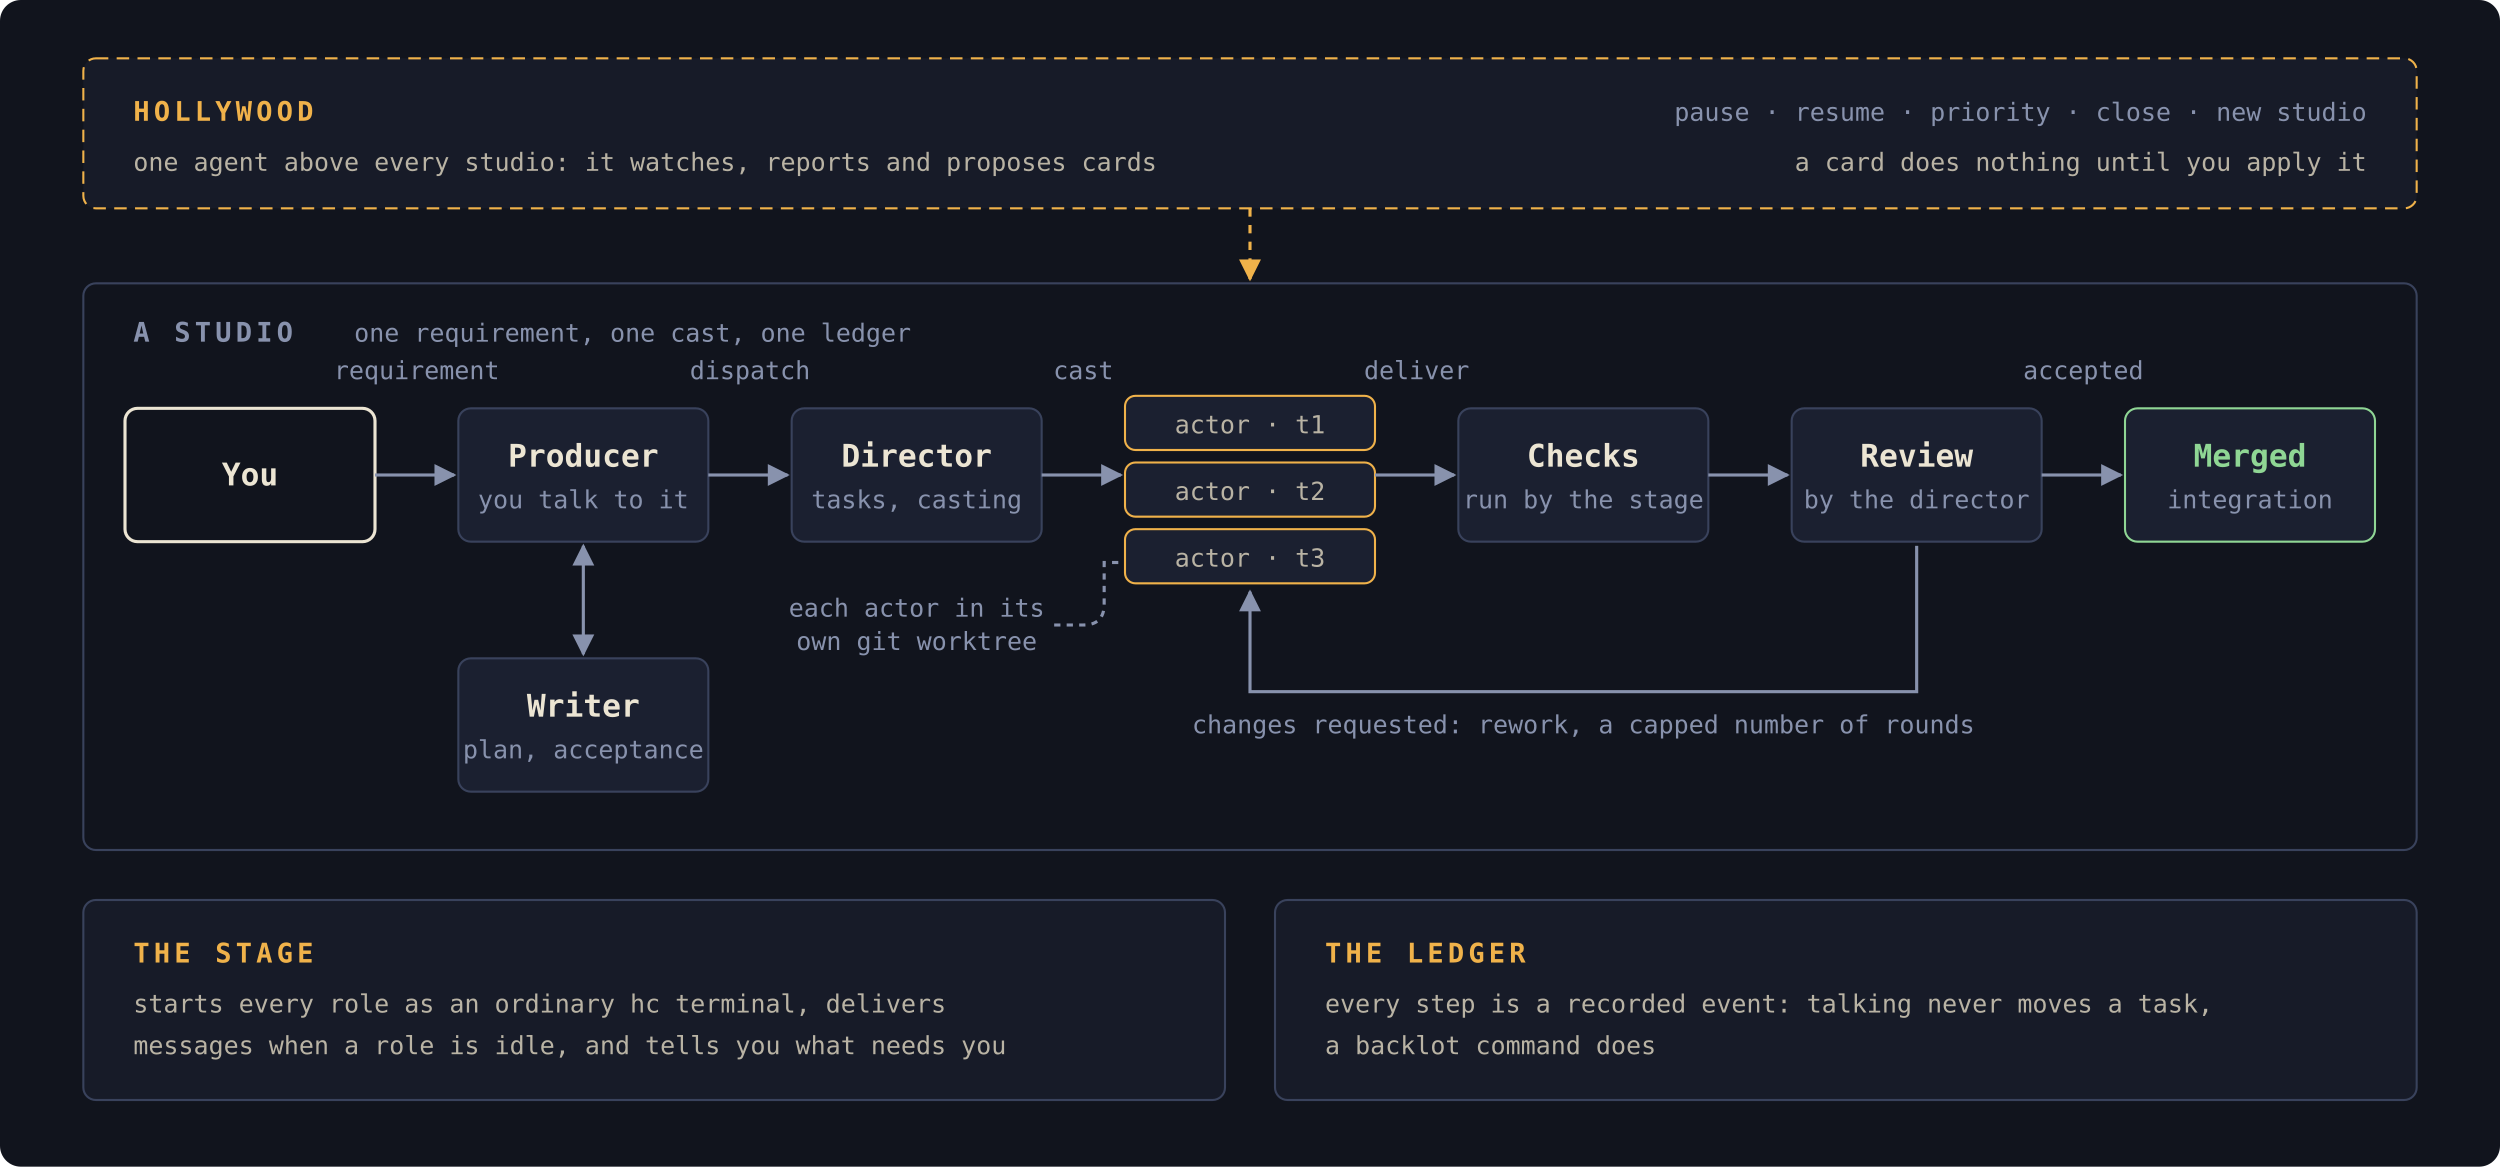
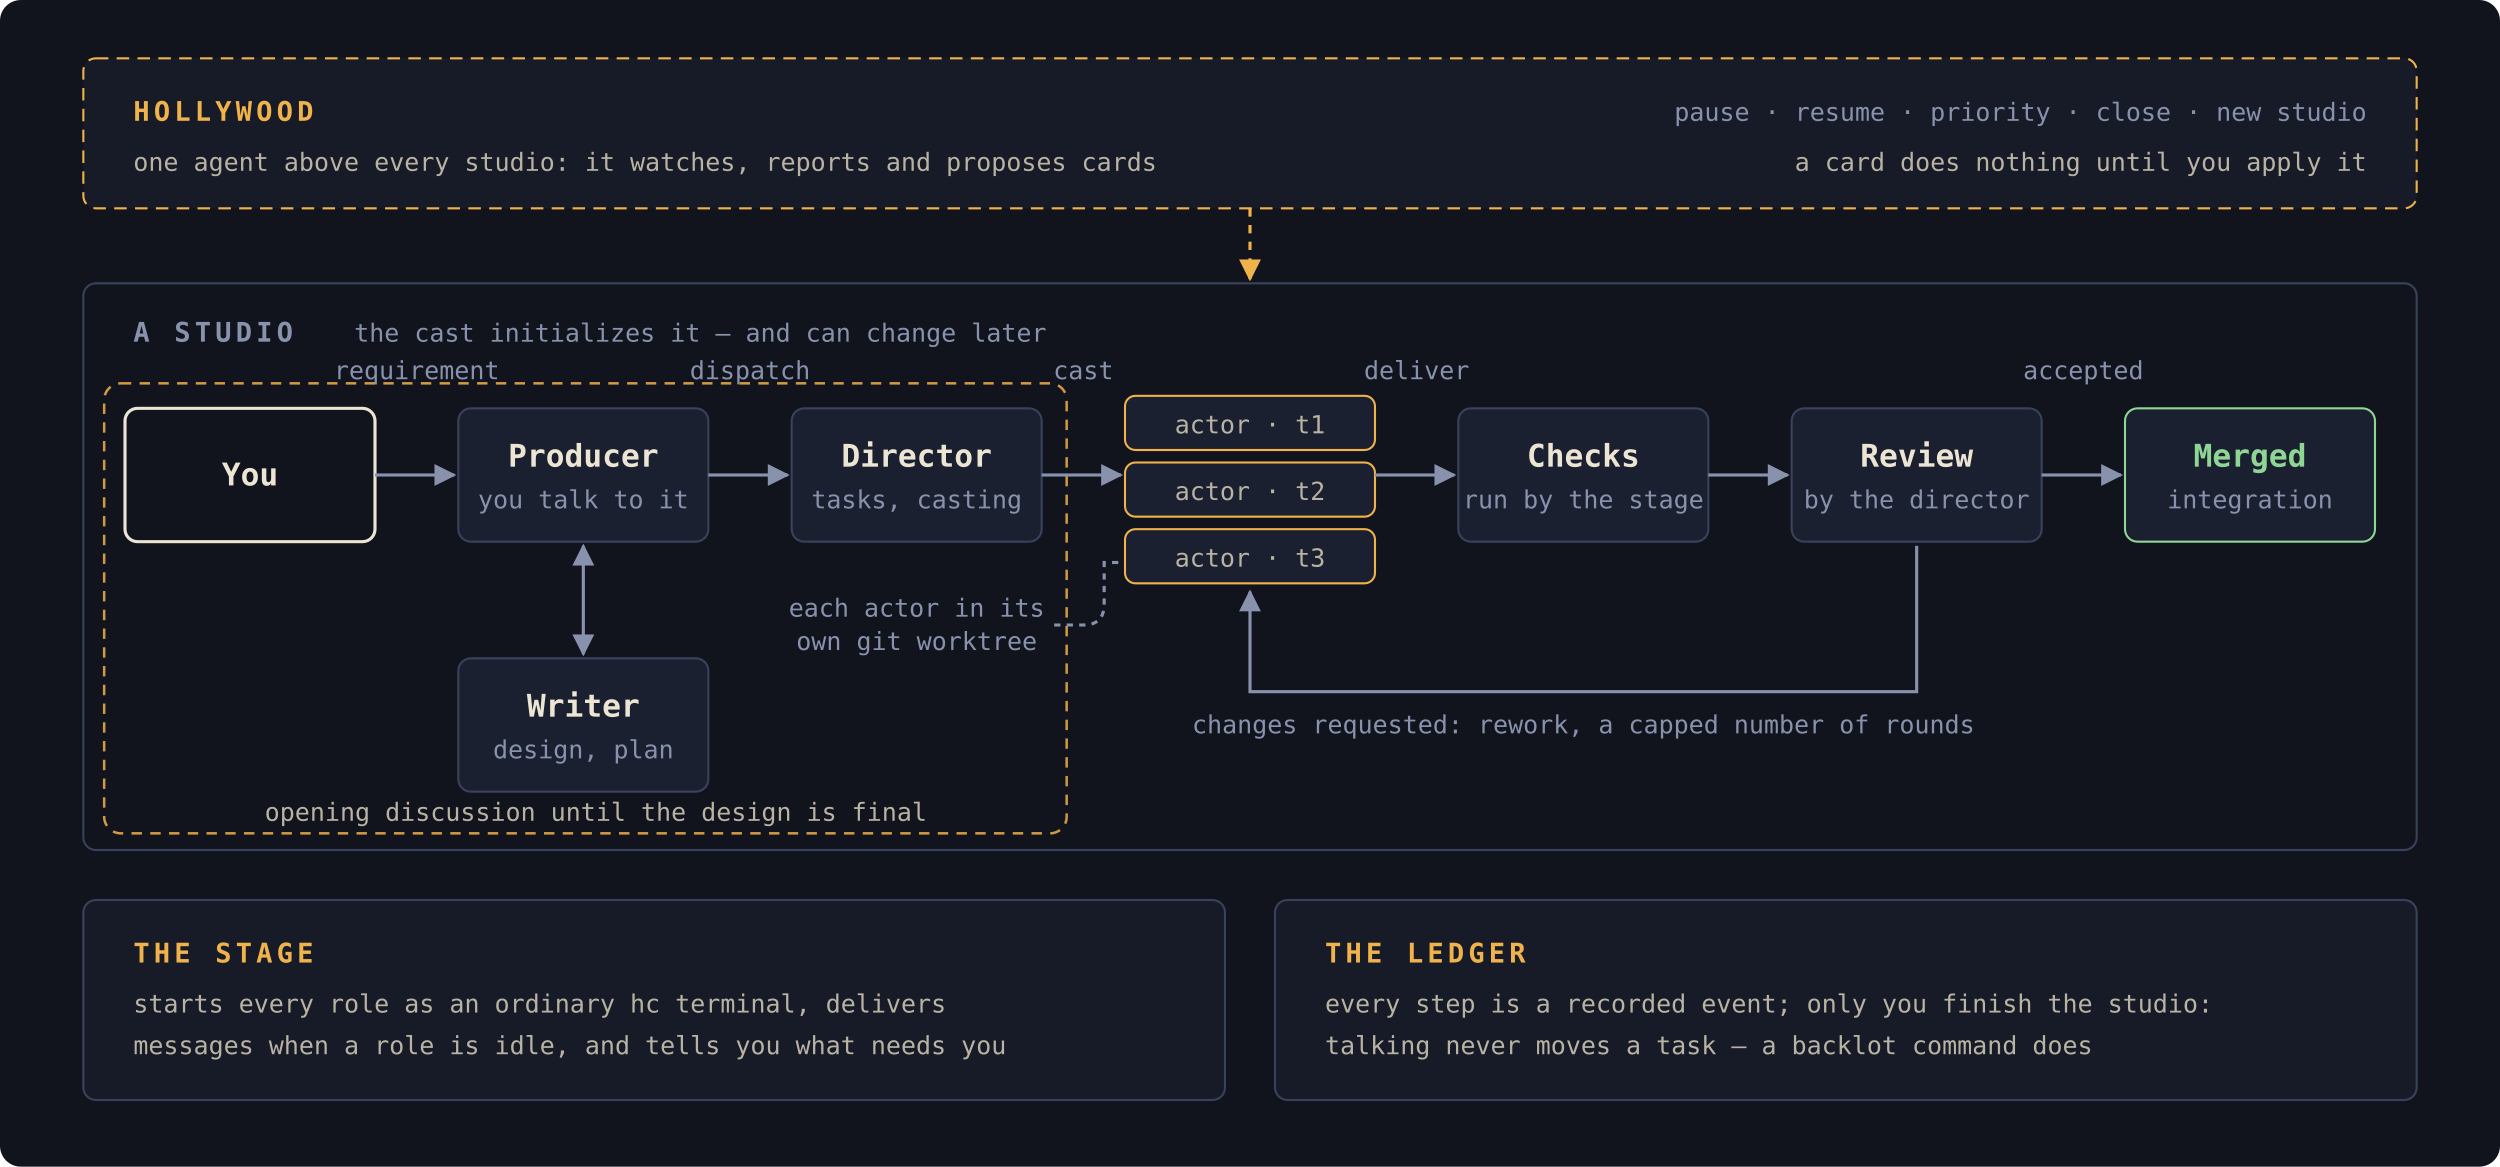
<svg xmlns="http://www.w3.org/2000/svg" viewBox="0 0 1200 560" width="1200" height="560" role="img" aria-labelledby="t d">
  <defs>
    <marker id="a" viewBox="0 0 10 10" refX="9" refY="5" markerWidth="7" markerHeight="7" orient="auto-start-reverse">
      <path d="M0 0L10 5L0 10z" fill="#8892ad" />
    </marker>
    <marker id="g" viewBox="0 0 10 10" refX="9" refY="5" markerWidth="7" markerHeight="7" orient="auto-start-reverse">
      <path d="M0 0L10 5L0 10z" fill="#f0b24a" />
    </marker>
    <style>
      text { font-family: ui-monospace, SFMono-Regular, Menlo, Consolas, "DejaVu Sans Mono", monospace; }
      .h { font-size: 13px; font-weight: 700; letter-spacing: 2px; }
      .n { font-size: 15px; font-weight: 700; fill: #ece5d3; }
      .s { font-size: 12px; fill: #8892ad; }
      .l { font-size: 12px; fill: #b9b3a4; }
      .box { fill: #1b2030; stroke: #39425c; stroke-width: 1; }
      .w { fill: none; stroke: #8892ad; stroke-width: 1.5; }
    </style>
  </defs>
  <rect width="1200" height="560" rx="10" fill="#11141d" />
  <rect x="40" y="28" width="1120" height="72" rx="6" fill="#171b28" stroke="#f0b24a" stroke-width="1" stroke-dasharray="6 4" />
  <text x="64" y="58" class="h" fill="#f0b24a">HOLLYWOOD</text>
  <text x="64" y="82" class="l">one agent above every studio: it watches, reports and proposes cards</text>
  <text x="1136" y="58" class="s" text-anchor="end">pause · resume · priority · close · new studio</text>
  <text x="1136" y="82" class="l" text-anchor="end">a card does nothing until you apply it</text>
  <path d="M600 100V134" stroke="#f0b24a" stroke-width="1.5" stroke-dasharray="4 4" fill="none" marker-end="url(#g)" />
  <rect x="40" y="136" width="1120" height="272" rx="6" fill="none" stroke="#39425c" stroke-width="1" />
  <text x="64" y="164" class="h" fill="#8892ad">A STUDIO</text>
-   <text x="170" y="164" class="s">one requirement, one cast, one ledger</text>
+   <text x="170" y="164" class="s">the cast initializes it — and can change later</text>
+   <rect x="50" y="184" width="462" height="216" rx="8" fill="none" stroke="#f0b24a" stroke-width="1.2" stroke-dasharray="5 4" opacity="0.85" />
  <g>
    <rect x="60" y="196" width="120" height="64" rx="6" fill="none" stroke="#ece5d3" stroke-width="1.5" />
    <text x="120" y="233" class="n" text-anchor="middle">You</text>
    <rect x="220" y="196" width="120" height="64" rx="6" class="box" />
    <text x="280" y="224" class="n" text-anchor="middle">Producer</text>
    <text x="280" y="244" class="s" text-anchor="middle">you talk to it</text>
    <rect x="220" y="316" width="120" height="64" rx="6" class="box" />
    <text x="280" y="344" class="n" text-anchor="middle">Writer</text>
-     <text x="280" y="364" class="s" text-anchor="middle">plan, acceptance</text>
+     <text x="280" y="364" class="s" text-anchor="middle">design, plan</text>
    <rect x="380" y="196" width="120" height="64" rx="6" class="box" />
    <text x="440" y="224" class="n" text-anchor="middle">Director</text>
    <text x="440" y="244" class="s" text-anchor="middle">tasks, casting</text>
    <rect x="540" y="190" width="120" height="26" rx="5" class="box" style="stroke:#f0b24a" />
    <text x="600" y="208" class="l" text-anchor="middle">actor · t1</text>
    <rect x="540" y="222" width="120" height="26" rx="5" class="box" style="stroke:#f0b24a" />
    <text x="600" y="240" class="l" text-anchor="middle">actor · t2</text>
    <rect x="540" y="254" width="120" height="26" rx="5" class="box" style="stroke:#f0b24a" />
    <text x="600" y="272" class="l" text-anchor="middle">actor · t3</text>
    <rect x="700" y="196" width="120" height="64" rx="6" class="box" />
    <text x="760" y="224" class="n" text-anchor="middle">Checks</text>
    <text x="760" y="244" class="s" text-anchor="middle">run by the stage</text>
    <rect x="860" y="196" width="120" height="64" rx="6" class="box" />
    <text x="920" y="224" class="n" text-anchor="middle">Review</text>
    <text x="920" y="244" class="s" text-anchor="middle">by the director</text>
    <rect x="1020" y="196" width="120" height="64" rx="6" class="box" style="stroke:#8fd694" />
    <text x="1080" y="224" class="n" text-anchor="middle" style="fill:#8fd694">Merged</text>
    <text x="1080" y="244" class="s" text-anchor="middle">integration</text>
  </g>
  <g class="w">
    <path d="M180 228H218" marker-end="url(#a)" />
    <path d="M280 262V314" marker-start="url(#a)" marker-end="url(#a)" />
    <path d="M340 228H378" marker-end="url(#a)" />
    <path d="M500 228H538" marker-end="url(#a)" />
    <path d="M660 228H698" marker-end="url(#a)" />
    <path d="M820 228H858" marker-end="url(#a)" />
    <path d="M980 228H1018" marker-end="url(#a)" />
    <path d="M920 262V332H600V284" marker-end="url(#a)" />
  </g>
  <text x="200" y="182" class="s" text-anchor="middle">requirement</text>
  <text x="360" y="182" class="s" text-anchor="middle">dispatch</text>
  <text x="520" y="182" class="s" text-anchor="middle">cast</text>
  <text x="680" y="182" class="s" text-anchor="middle">deliver</text>
  <text x="1000" y="182" class="s" text-anchor="middle">accepted</text>
  <text x="760" y="352" class="s" text-anchor="middle">changes requested: rework, a capped number of rounds</text>
+   <text x="286" y="394" class="l" text-anchor="middle" fill="#f0b24a">opening discussion until the design is final</text>
  <text x="440" y="296" class="s" text-anchor="middle">each actor in its</text>
  <text x="440" y="312" class="s" text-anchor="middle">own git worktree</text>
  <path d="M506 300H520Q530 300 530 290V270H538" class="w" stroke-dasharray="3 3" />
  <rect x="40" y="432" width="548" height="96" rx="6" fill="#171b28" stroke="#39425c" stroke-width="1" />
  <text x="64" y="462" class="h" fill="#f0b24a">THE STAGE</text>
  <text x="64" y="486" class="l">starts every role as an ordinary hc terminal, delivers</text>
  <text x="64" y="506" class="l">messages when a role is idle, and tells you what needs you</text>
  <rect x="612" y="432" width="548" height="96" rx="6" fill="#171b28" stroke="#39425c" stroke-width="1" />
  <text x="636" y="462" class="h" fill="#f0b24a">THE LEDGER</text>
-   <text x="636" y="486" class="l">every step is a recorded event: talking never moves a task,</text>
-   <text x="636" y="506" class="l">a backlot command does</text>
+   <text x="636" y="486" class="l">every step is a recorded event; only you finish the studio:</text>
+   <text x="636" y="506" class="l">talking never moves a task — a backlot command does</text>
</svg>
